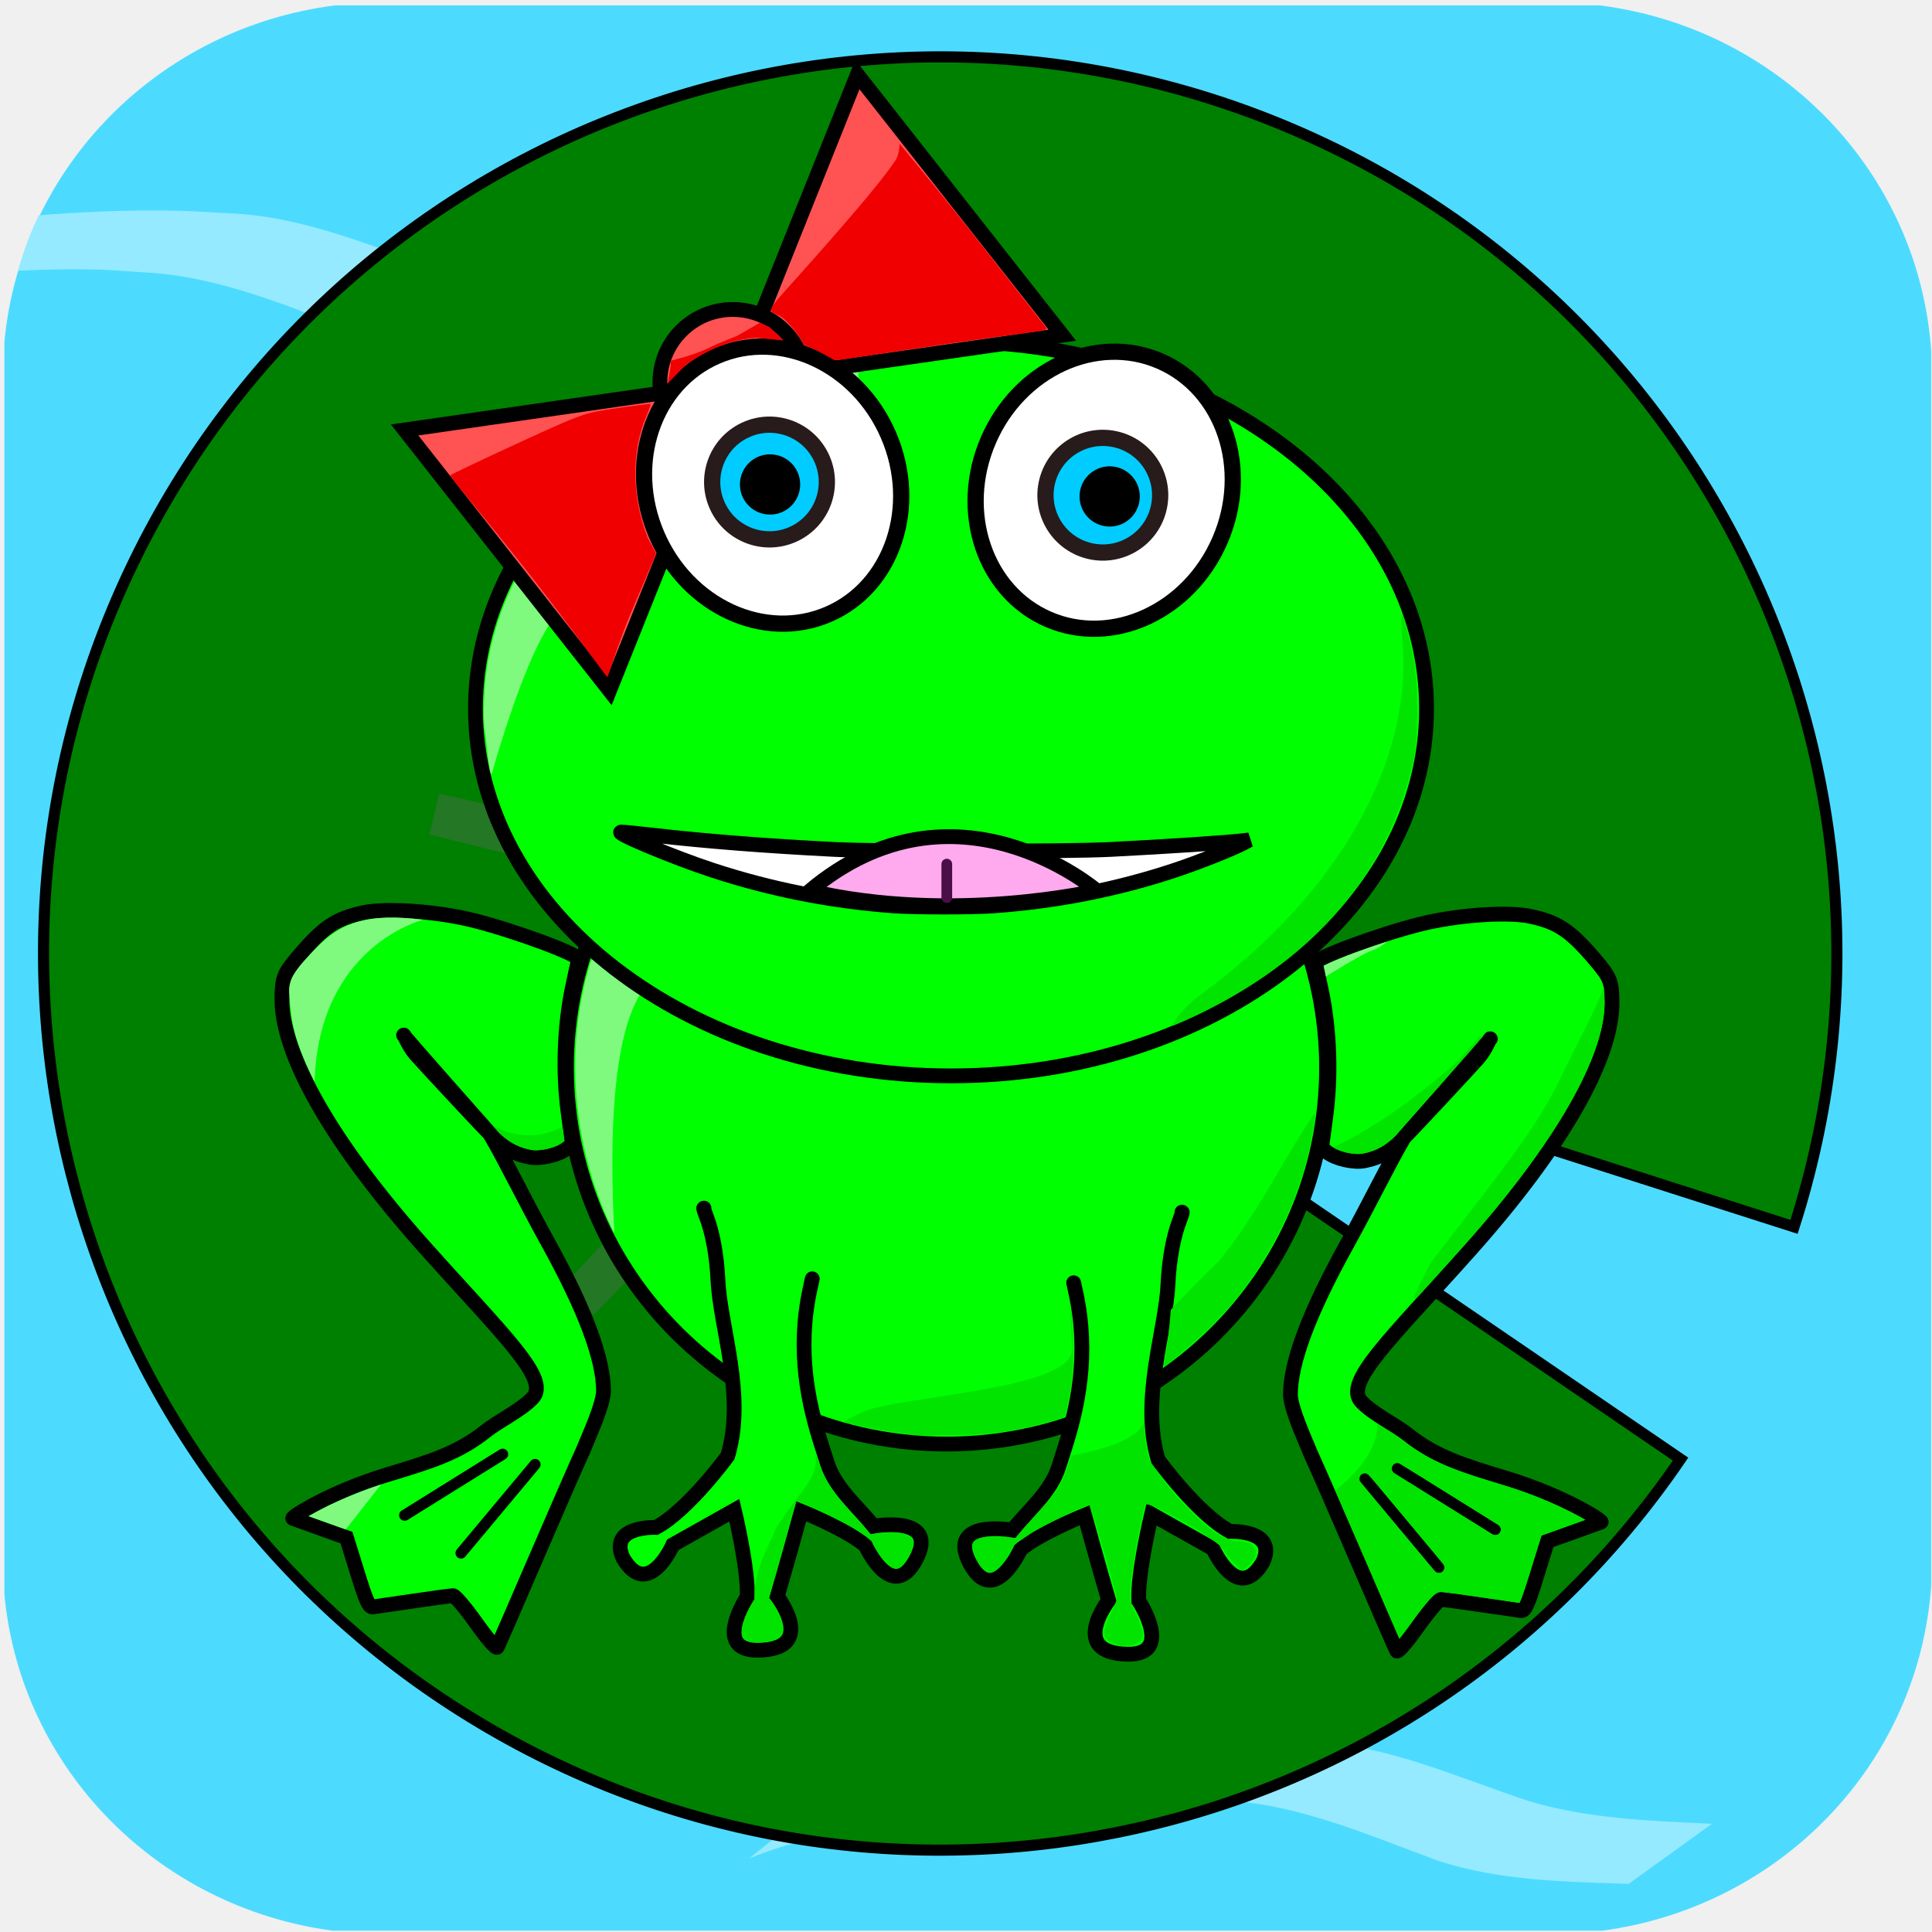
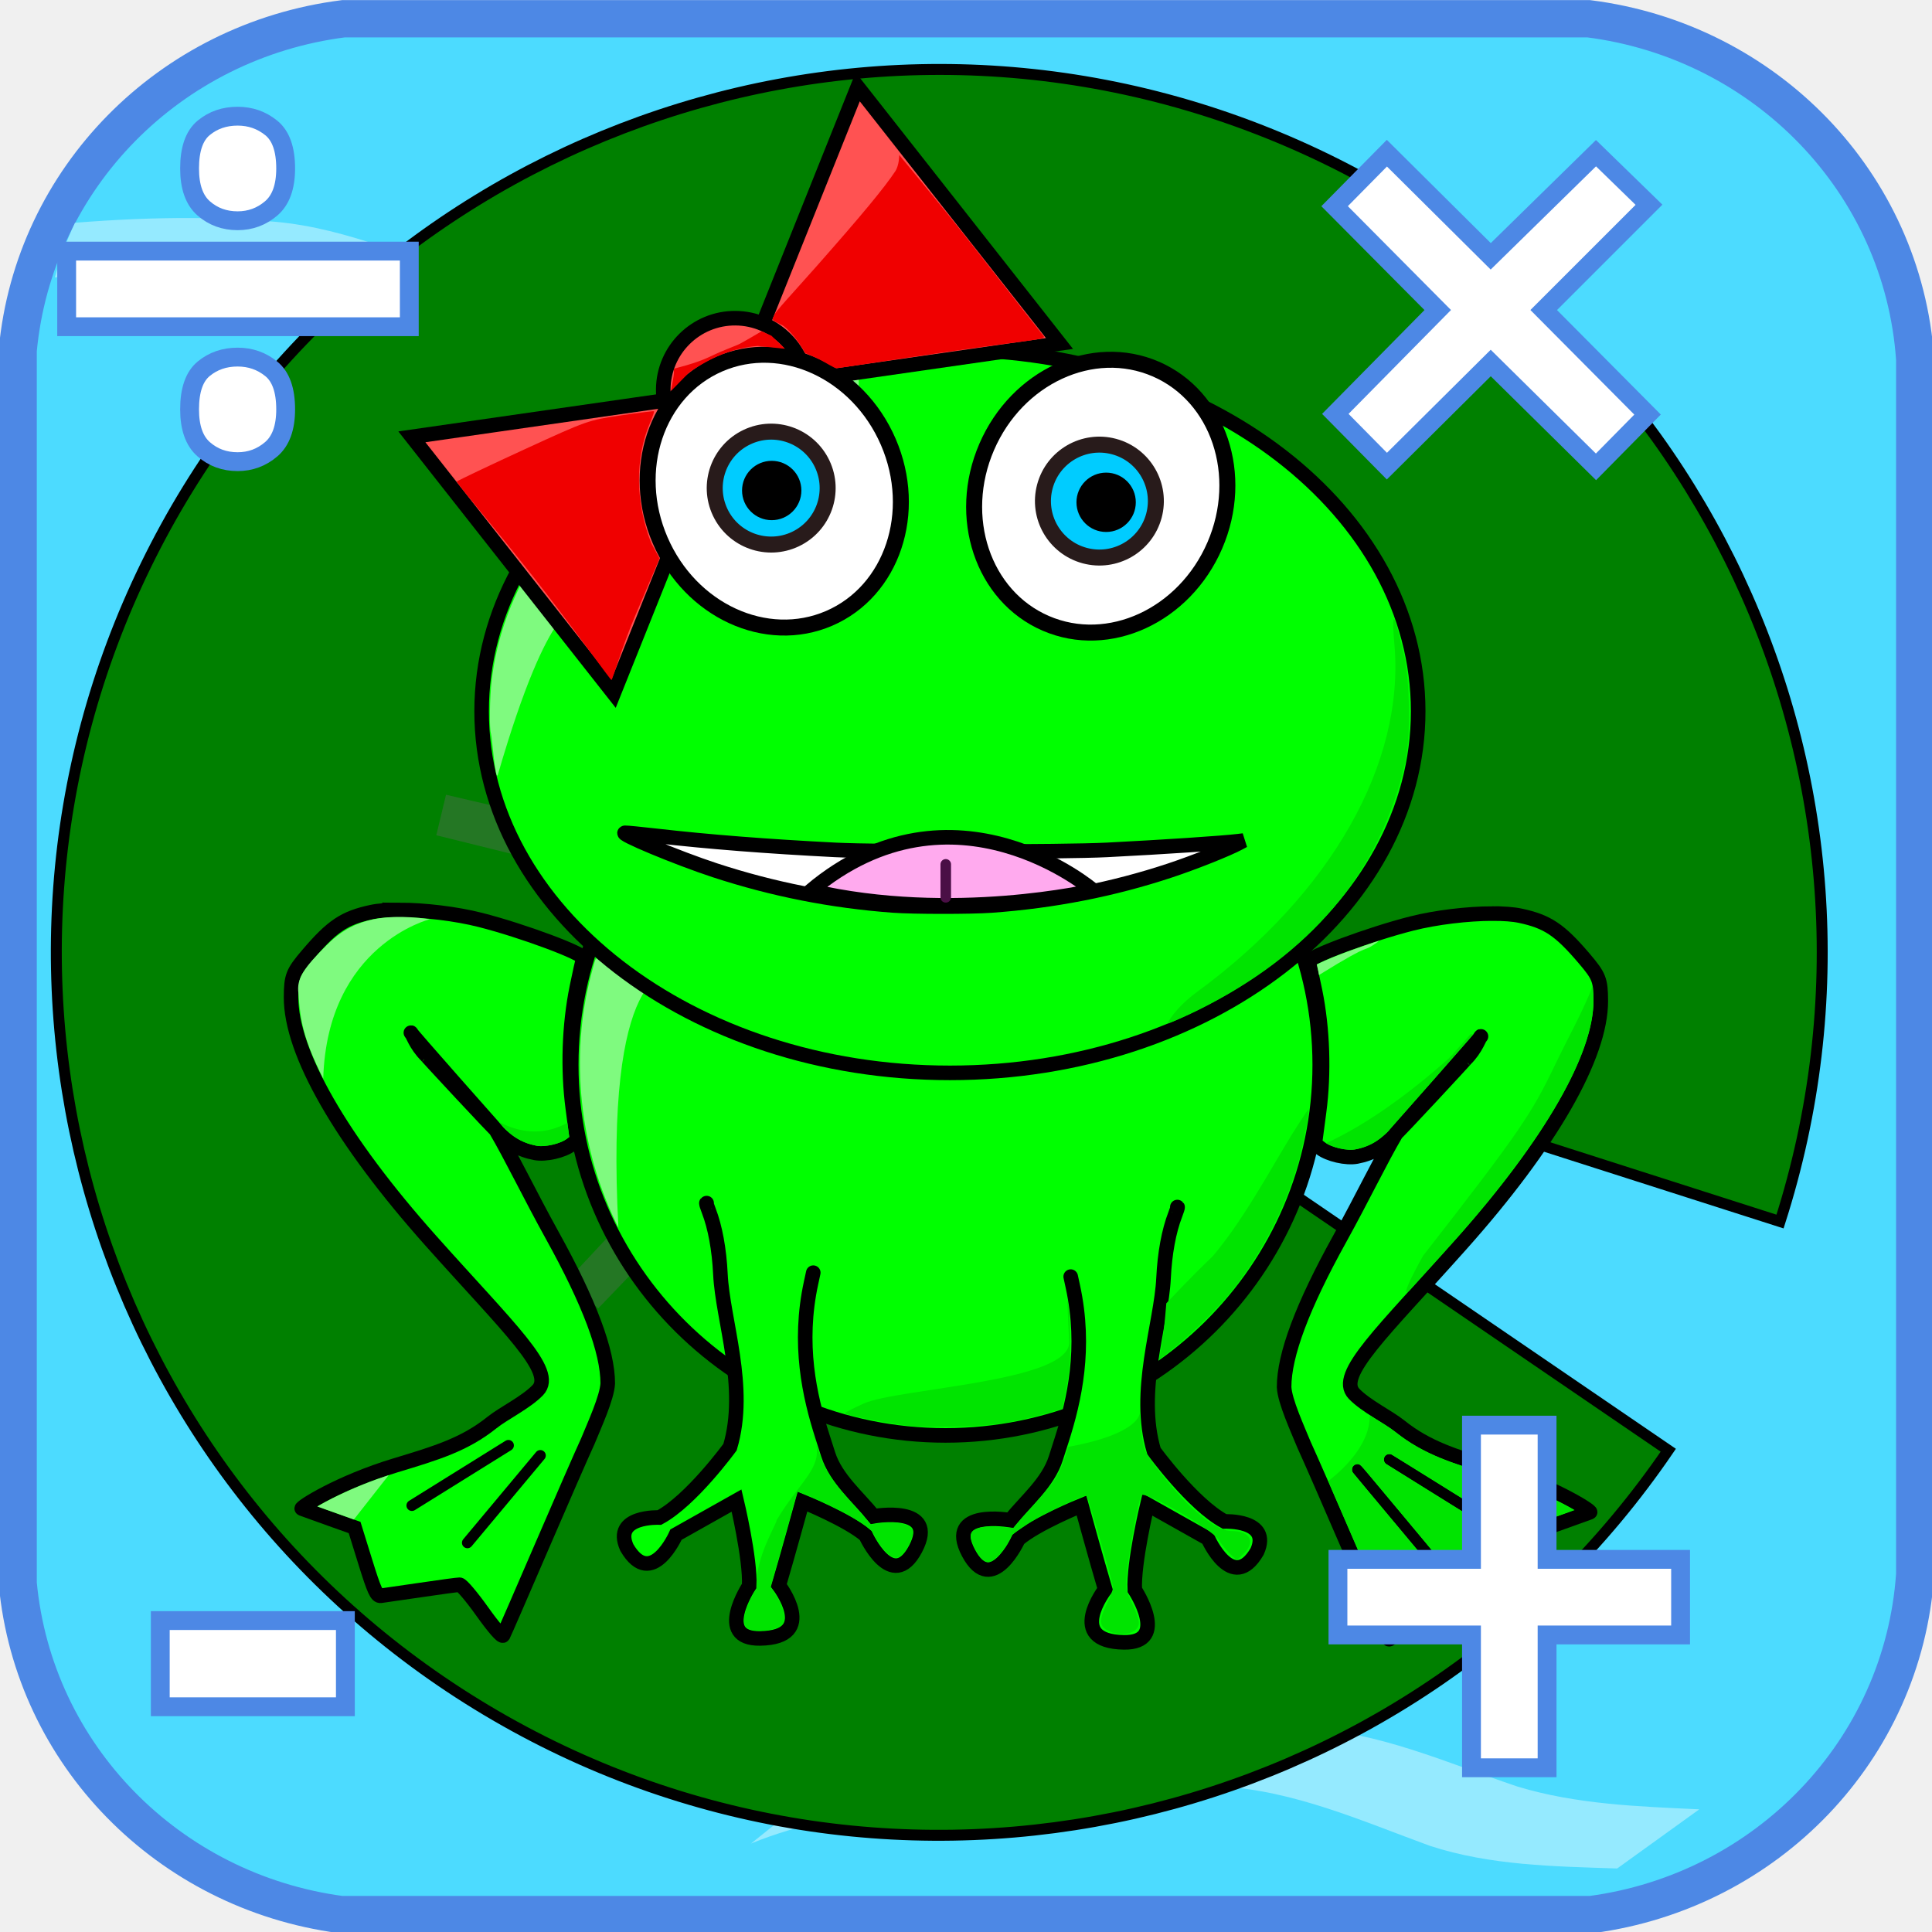
<svg xmlns="http://www.w3.org/2000/svg" xmlns:ns1="http://www.openswatchbook.org/uri/2009/osb" width="285mm" height="285mm" viewBox="0 0 1009.842 1009.842" id="svg3374" version="1.1">
  <defs id="defs3376">
    <linearGradient ns1:paint="gradient" id="linearGradient4163">
      <stop id="stop4165" offset="0" style="stop-color:#33ffff;stop-opacity:1;" />
      <stop id="stop4167" offset="1" style="stop-color:#33ffff;stop-opacity:0;" />
    </linearGradient>
    <filter id="filter3466" style="color-interpolation-filters:sRGB">
      <feFlood id="feFlood3468" result="flood" flood-color="rgb(0,0,0)" flood-opacity="0.498" />
      <feComposite id="feComposite3470" result="composite1" operator="in" in2="SourceGraphic" in="flood" />
      <feGaussianBlur id="feGaussianBlur3472" result="blur" stdDeviation="7.3" in="composite1" />
      <feOffset id="feOffset3474" result="offset" dy="1.823" dx="14.3" />
      <feComposite id="feComposite3476" result="composite2" operator="over" in2="offset" in="SourceGraphic" />
    </filter>
    <filter id="filter3466-0" style="color-interpolation-filters:sRGB;">
      <feFlood id="feFlood3468-6" result="flood" flood-color="rgb(0,0,0)" flood-opacity="0.498" />
      <feComposite id="feComposite3470-9" result="composite1" operator="in" in2="SourceGraphic" in="flood" />
      <feGaussianBlur id="feGaussianBlur3472-8" result="blur" stdDeviation="7.3" in="composite1" />
      <feOffset id="feOffset3474-7" result="offset" dy="1.823" dx="14.3" />
      <feComposite id="feComposite3476-1" result="composite2" operator="over" in2="offset" in="SourceGraphic" />
    </filter>
  </defs>
  <g id="layer1" transform="translate(-725.7143,414.6232)">
-     <g transform="matrix(0.9191656,0,0,0.9743342,217.8119,-95.09726)" id="layer1-2" style="fill:#4cdbff;fill-opacity:1">
-       <path style="fill:#4cdbff;fill-opacity:1;stroke:none;stroke-width:10;stroke-miterlimit:4;stroke-dasharray:none;stroke-opacity:1" d="M 174.803,-8.729 C 81.975,3.255 9.404,78.088 0.857,171.98 l 0,671.633 C 9.361,937.035 81.254,1011.581 173.414,1024.129 l 667.365,0 c 93.729,-12.762 166.494,-89.648 172.935,-185.301 l 0,-662.064 C 1007.241,80.639 933.789,3.458 839.391,-8.729 l -664.588,0 z" transform="matrix(1.081805,0,0,1,554.1284,-316.339)" id="rect3336" />
+     <g transform="matrix(0.9050986,0,0,0.9594229,232.6165,-92.95308)" id="layer1-2" style="fill:#4cdbff;fill-opacity:1;stroke:#4d88e5;stroke-width:21.134;stroke-miterlimit:4;stroke-dasharray:none;stroke-opacity:1">
+       <path style="fill:#4cdbff;fill-opacity:1;stroke:#4d88e5;stroke-width:20.319;stroke-miterlimit:4;stroke-dasharray:none;stroke-opacity:1" d="M 174.803,-8.729 C 81.975,3.255 9.404,78.088 0.857,171.98 l 0,671.633 C 9.361,937.035 81.254,1011.581 173.414,1024.129 l 667.365,0 c 93.729,-12.762 166.494,-89.648 172.935,-185.301 l 0,-662.064 C 1007.241,80.639 933.789,3.458 839.391,-8.729 l -664.588,0 z" transform="matrix(1.081805,0,0,1,554.1284,-316.339)" id="rect3336" />
    </g>
-     <path style="fill:#95eaff;fill-opacity:1;stroke:none;stroke-width:4.5;stroke-linejoin:miter;stroke-miterlimit:4;stroke-dasharray:none;stroke-dashoffset:0;stroke-opacity:1" d="M 83.74 110.016 C 62.572 109.896 41.391 110.878 20.254 112.527 C 15.96 121.49 12.291 131.132 9.428 141.518 C 23.06 140.845 36.703 140.584 50.34 140.889 C 59.214 141.087 68.063 141.936 76.924 142.459 C 116.102 144.785 151.782 160.785 188.062 174.051 C 217.547 183.671 248.606 184.817 279.359 185.803 L 309.191 153.602 C 284.004 152.232 258.824 149.931 234.578 142.59 C 196.936 130.008 160.402 113.186 120.016 111.508 C 110.877 111.049 101.748 110.318 92.6 110.131 C 89.647 110.07 86.693 110.032 83.74 110.016 z " transform="translate(725.7143,-414.6232)" id="path5026" />
-     <path d="m 1164.046,519.346 c 5.971,-0.876 5.474,-0.644 12.526,-2.662 3.585,-1.026 7.068,-2.399 10.678,-3.329 17.51,-4.509 35.702,-6.67 53.514,-9.579 46.797,-5.839 94.148,-10.622 141.384,-9.655 9.149,0.187 18.278,0.918 27.417,1.377 40.386,1.678 76.92,18.501 114.562,31.082 31.261,9.465 64.077,10.567 96.456,12.072 0,0 -43.585,31.402 -43.585,31.402 l 0,0 c -33.375,-1.111 -67.315,-1.55 -99.386,-12.014 -36.281,-13.265 -71.96,-29.266 -111.138,-31.593 -8.861,-0.523 -17.709,-1.371 -26.584,-1.569 -47.754,-1.065 -95.593,4.618 -142.708,11.726 -27.032,5.007 -54.445,9.705 -79.995,20.223 0,0 46.858,-37.482 46.858,-37.482 z" id="path5032" style="fill:#95eaff;fill-opacity:1;stroke:none;stroke-width:4.5;stroke-linejoin:miter;stroke-miterlimit:4;stroke-dasharray:none;stroke-dashoffset:0;stroke-opacity:1" />
-     <g transform="matrix(1.474342,0,0,1.474342,680.8006,-674.1172)" id="layer1-5" style="">
-       <path transform="matrix(0.8258325,0.5639155,-0.5639155,0.8258325,0,0)" d="M 908.152,219.388 A 317.838,317.838 0 0 1 613.284,536.395 317.838,317.838 0 0 1 275.796,265.208 317.838,317.838 0 0 1 521.884,-90.996 317.838,317.838 0 0 1 894.941,128.705 l -304.627,90.683 z" id="path3342" style="fill:#008000;fill-opacity:1;stroke:#000000;stroke-width:3.938;stroke-linecap:round;stroke-linejoin:miter;stroke-miterlimit:4;stroke-dasharray:none;stroke-opacity:1;" />
-       <path id="path4232" d="m 315.445,331.97 -14.381,4.262 0.029,0.098 45.75,158.357 -160.543,-37.365 -0.1,-0.023 -3.5,14.586 0.1,0.023 160.016,39.559 -112.631,120.352 -0.07,0.074 10.881,10.324 0.07,-0.074 114.268,-118.799 47.912,157.715 0.029,0.1 14.381,-4.262 -0.029,-0.1 -45.75,-158.357 4.027,-16.779 112.631,-120.35 0.07,-0.074 -10.881,-10.324 -0.07,0.074 -114.268,118.799 -47.912,-157.717 -0.029,-0.098 z" style="color:#000000;font-style:normal;font-variant:normal;font-weight:normal;font-stretch:normal;font-size:medium;line-height:normal;font-family:sans-serif;text-indent:0;text-align:start;text-decoration:none;text-decoration-line:none;text-decoration-style:solid;text-decoration-color:#000000;letter-spacing:normal;word-spacing:normal;text-transform:none;direction:ltr;block-progression:tb;writing-mode:lr-tb;baseline-shift:baseline;text-anchor:start;white-space:normal;clip-rule:nonzero;display:inline;overflow:visible;visibility:visible;opacity:1;isolation:auto;mix-blend-mode:normal;color-interpolation:sRGB;color-interpolation-filters:linearRGB;solid-color:#000000;solid-opacity:1;fill:#247724;fill-opacity:1;fill-rule:nonzero;stroke:none;stroke-width:15;stroke-linecap:butt;stroke-linejoin:miter;stroke-miterlimit:4;stroke-dasharray:none;stroke-dashoffset:0;stroke-opacity:1;color-rendering:auto;image-rendering:auto;shape-rendering:auto;text-rendering:auto;enable-background:accumulate;" />
+     <path style="fill:#95eaff;fill-opacity:1;stroke:none;stroke-width:4.5;stroke-linejoin:miter;stroke-miterlimit:4;stroke-dasharray:none;stroke-dashoffset:0;stroke-opacity:1" d="m 826.766,-300.664 c -20.617,-0.118 -41.247,0.85 -61.834,2.473 -4.182,8.825 -7.756,18.32 -10.544,28.547 13.277,-0.662 26.565,-0.919 39.847,-0.619 8.643,0.195 17.262,1.031 25.892,1.546 38.158,2.291 72.91,18.046 108.246,31.108 28.717,9.473 58.968,10.602 88.921,11.572 l 29.055,-31.708 c -24.532,-1.348 -49.056,-3.614 -72.671,-10.843 -36.662,-12.389 -72.246,-28.954 -111.581,-30.606 -8.901,-0.452 -17.792,-1.171 -26.702,-1.356 -2.875,-0.059 -5.753,-0.097 -8.629,-0.113 z" id="path5026" />
+     <path d="m 1164.369,512.086 c 5.879,-0.863 5.39,-0.635 12.335,-2.621 3.53,-1.01 6.96,-2.362 10.515,-3.278 17.242,-4.44 35.155,-6.568 52.695,-9.432 46.081,-5.75 92.707,-10.459 139.22,-9.507 9.008,0.184 17.998,0.904 26.997,1.356 39.768,1.652 75.743,18.217 112.809,30.607 30.782,9.32 63.096,10.406 94.98,11.887 0,0 -42.918,30.922 -42.918,30.922 l 0,0 c -32.864,-1.094 -66.285,-1.526 -97.865,-11.83 -35.726,-13.062 -70.859,-28.818 -109.437,-31.109 -8.726,-0.515 -17.438,-1.35 -26.177,-1.545 -47.023,-1.049 -94.13,4.547 -140.524,11.546 -26.618,4.931 -53.611,9.556 -78.77,19.913 0,0 46.141,-36.909 46.141,-36.909 z" id="path5032" style="fill:#95eaff;fill-opacity:1;stroke:none;stroke-width:4.5;stroke-linejoin:miter;stroke-miterlimit:4;stroke-dasharray:none;stroke-dashoffset:0;stroke-opacity:1" />
+     <g transform="matrix(1.451778,0,0,1.451778,688.5196,-663.1116)" id="layer1-5">
+       <path transform="matrix(0.8258325,0.5639155,-0.5639155,0.8258325,0,0)" d="M 908.152,219.388 A 317.838,317.838 0 0 1 613.284,536.395 317.838,317.838 0 0 1 275.796,265.208 317.838,317.838 0 0 1 521.884,-90.996 317.838,317.838 0 0 1 894.941,128.705 l -304.627,90.683 z" id="path3342" style="fill:#008000;fill-opacity:1;stroke:#000000;stroke-width:3.938;stroke-linecap:round;stroke-linejoin:miter;stroke-miterlimit:4;stroke-dasharray:none;stroke-opacity:1" />
+       <path id="path4232" d="m 315.445,331.97 -14.381,4.262 0.029,0.098 45.75,158.357 -160.543,-37.365 -0.1,-0.023 -3.5,14.586 0.1,0.023 160.016,39.559 -112.631,120.352 -0.07,0.074 10.881,10.324 0.07,-0.074 114.268,-118.799 47.912,157.715 0.029,0.1 14.381,-4.262 -0.029,-0.1 -45.75,-158.357 4.027,-16.779 112.631,-120.35 0.07,-0.074 -10.881,-10.324 -0.07,0.074 -114.268,118.799 -47.912,-157.717 -0.029,-0.098 z" style="color:#000000;font-style:normal;font-variant:normal;font-weight:normal;font-stretch:normal;font-size:medium;line-height:normal;font-family:sans-serif;text-indent:0;text-align:start;text-decoration:none;text-decoration-line:none;text-decoration-style:solid;text-decoration-color:#000000;letter-spacing:normal;word-spacing:normal;text-transform:none;direction:ltr;block-progression:tb;writing-mode:lr-tb;baseline-shift:baseline;text-anchor:start;white-space:normal;clip-rule:nonzero;display:inline;overflow:visible;visibility:visible;opacity:1;isolation:auto;mix-blend-mode:normal;color-interpolation:sRGB;color-interpolation-filters:linearRGB;solid-color:#000000;solid-opacity:1;fill:#247724;fill-opacity:1;fill-rule:nonzero;stroke:none;stroke-width:15;stroke-linecap:butt;stroke-linejoin:miter;stroke-miterlimit:4;stroke-dasharray:none;stroke-dashoffset:0;stroke-opacity:1;color-rendering:auto;image-rendering:auto;shape-rendering:auto;text-rendering:auto;enable-background:accumulate" />
    </g>
-     <g transform="matrix(0.9666613,0,0,0.9666613,854.0878,-433.9988)" id="layer1-7">
+     <g transform="matrix(0.9518674,0,0,0.9518674,859.1547,-426.668)" id="layer1-7">
      <ellipse ry="203.513" rx="205.513" cy="597.362" cx="379" id="path6004" style="fill:#00ff00;fill-opacity:1;stroke:#000000;stroke-width:8;stroke-linecap:round;stroke-miterlimit:4;stroke-dasharray:none;stroke-opacity:1" />
      <path style="fill:#7ffa7f;fill-opacity:1;stroke:none;stroke-width:6.25;stroke-miterlimit:4;stroke-dasharray:none;stroke-opacity:1" d="m 199.389,686.789 c -21.32,-42.444 -26.848,-93.622 -14.999,-138.851 1.153,-4.4 2.217,-8.149 2.366,-8.331 0.149,-0.182 8.328,-11.106 11.263,-8.718 2.935,2.388 5.839,-1.385 8.183,0.26 3.92,2.751 28.262,13.17 27.778,16.39 -8.184,-4.508 -42.108,-2.522 -34.591,139.251 z" id="path4300" />
      <ellipse ry="198.571" rx="257.143" cy="403.219" cx="381.429" id="path5323" style="fill:#00ff00;stroke:#000000;stroke-width:8;stroke-miterlimit:4;stroke-dasharray:none;stroke-opacity:1" />
      <path transform="translate(17.64784,56.21476)" id="path4314" d="m 111.804,359.418 c -1.023,-2.666 -0.764,-20.101 0.446,-30.043 9.865,-81.028 84.449,-148.789 187.013,-169.903 6.938,-1.428 13.688,-2.566 15,-2.529 l 2.385,0.068 -2.5,1.121 c -1.375,0.617 1.45,23.911 -3.5,26.098 -45.553,20.126 -100.343,47.479 -150.689,105.862 0,0 -15.47,-8.113 -44.406,91.751 -1.32,4.556 -3.243,-21.101 -3.75,-22.424 z" style="fill:#7ffa7f;fill-opacity:1;stroke:none;stroke-width:6.25;stroke-miterlimit:4;stroke-dasharray:none;stroke-opacity:1" />
      <g style="fill:#ff5252;fill-opacity:1;stroke-width:8;stroke-miterlimit:4;stroke-dasharray:none" transform="translate(-424.2857,-10.57143)" id="g5919">
        <path style="fill:#ff5252;fill-opacity:1;stroke:#000000;stroke-width:8;stroke-miterlimit:4;stroke-dasharray:none;stroke-opacity:1" id="path5911" d="M 541.442,219.996 374.482,154.767 514.453,42.79 Z" transform="matrix(-0.0083874,0.9999648,-0.9999648,-0.0083874,912.9854,-302.227)" />
        <path d="m -541.694,-220.754 -166.96,-65.23 139.971,-111.977 z" id="path5913" style="fill:#ff5252;fill-opacity:1;stroke:#000000;stroke-width:8;stroke-miterlimit:4;stroke-dasharray:none;stroke-opacity:1" transform="matrix(0.0083874,-0.9999648,0.9999648,0.0083874,912.9854,-302.227)" />
        <circle style="fill:#ff5252;fill-opacity:1;stroke:#000000;stroke-width:8;stroke-miterlimit:4;stroke-dasharray:none;stroke-opacity:1" id="path5917" cx="231.568" cy="-689.664" r="39.396" transform="matrix(-0.0083874,0.9999648,-0.9999648,-0.0083874,0,0)" />
      </g>
      <ellipse transform="matrix(-0.9178912,0.3968322,0.3968322,0.9178912,0,0)" ry="76.071" rx="68.221" cy="372.261" cx="-149.519" id="path5361" style="fill:#ffffff;stroke:#000000;stroke-width:8.778;stroke-miterlimit:4;stroke-dasharray:none;stroke-opacity:1" />
      <ellipse transform="matrix(0.9178912,0.3968322,-0.3968322,0.9178912,0,0)" ry="76.071" rx="68.221" style="fill:#ffffff;stroke:#000000;stroke-width:8.778;stroke-miterlimit:4;stroke-dasharray:none;stroke-opacity:1" id="circle5363" cx="539.283" cy="77.472" />
      <path id="path5942" d="m 350.201,509.855 c -33.7,-2.502 -65.953,-8.872 -97.857,-19.325 -20.724,-6.79 -53.398,-20.436 -49.253,-20.57 1,-0.032 8.715,0.727 17.143,1.688 28.887,3.293 60.523,5.773 98.181,7.697 24.053,1.229 125.132,1.232 149.286,0.005 30.912,-1.571 63.553,-3.738 72.143,-4.79 l 2.857,-0.35 -2.527,1.357 c -6.378,3.423 -24.499,10.639 -37.83,15.064 -31.285,10.384 -64.063,16.813 -98.214,19.262 -11.383,0.816 -42.725,0.795 -53.929,-0.037 z" style="fill:#ffffff;stroke:#000000;stroke-width:8;stroke-miterlimit:4;stroke-dasharray:none;stroke-opacity:1" />
      <path id="path5976" d="m 304.992,501.78 c 77.821,18.071 155.262,-0.097 155.262,-0.097 0,0 -76.555,-65.882 -155.262,0.097 z" style="fill:#ffaaee;fill-rule:evenodd;stroke:#000000;stroke-width:8;stroke-linecap:butt;stroke-linejoin:miter;stroke-miterlimit:4;stroke-dasharray:none;stroke-opacity:1" />
      <path id="path5982" d="m 379.151,505.399 0,-18.107" style="fill:#eed7f4;fill-rule:evenodd;stroke:#4a0f46;stroke-width:5.8;stroke-linecap:round;stroke-linejoin:miter;stroke-miterlimit:4;stroke-dasharray:none;stroke-opacity:1" />
      <path id="path6016" d="m 79.24,512.32 c -6.152,-0.022 -11.532,0.36 -15.436,1.197 -14.893,3.194 -21.576,7.662 -34.992,23.398 -8.271,9.702 -9.109,11.833 -9.164,23.271 -0.147,30.411 27.417,78.459 76.775,133.824 43.075,48.317 68.666,71.704 58.663,82.058 -6.51,6.739 -18.73,12.616 -25.104,17.725 -15.033,12.048 -30.393,16.685 -52.82,23.459 -31.58,9.539 -52.816,23.352 -51.619,23.811 1.167,0.447 8.167,2.966 15.557,5.598 l 13.436,4.785 5.865,18.895 c 4.902,15.791 6.295,18.843 8.484,18.586 1.441,-0.169 11.322,-1.6 21.957,-3.182 10.635,-1.581 20.237,-2.875 21.338,-2.875 1.101,0 6.717,6.635 12.482,14.744 6.212,8.738 10.863,14.067 11.416,13.082 0.513,-0.914 9.952,-22.606 20.975,-48.201 11.023,-25.596 22.534,-51.935 25.582,-58.533 3.475,-8.52 10.542,-23.869 10.906,-31.629 0.01,-17.613 -10.036,-44.418 -30.457,-81.27 -12.187,-21.992 -22.731,-43.902 -31.008,-57.916 6.756,7.348 13.295,11.007 21.641,12.596 5.638,1.073 15.24,-1.121 19.73,-4.51 l 3.236,-2.443 -2.334,-17.631 c -2.825,-21.326 -2.02,-45.59 2.201,-66.305 1.576,-7.734 3.184,-14.902 3.572,-15.928 0.921,-2.437 -33.333,-15.228 -56.58,-21.127 -13.498,-3.425 -30.769,-5.432 -44.303,-5.48 z m 6.129,67.293 c 0.822,0.217 2.578,6.827 8.717,12.836 -0.854,-0.684 37.804,41.008 38.846,41.469 0,0 -48.359,-54.515 -47.562,-54.305 z" style="fill:#00ff00;fill-opacity:1;stroke:#000000;stroke-width:8;stroke-linecap:round;stroke-miterlimit:4;stroke-dasharray:none;stroke-opacity:1" />
      <circle transform="matrix(0.4291873,0.9032155,0.9032155,-0.4291873,0,0)" r="31" cy="135.407" cx="375.1" id="path6022" style="fill:#00ccff;fill-opacity:1;stroke:#281b1b;stroke-width:8.778;stroke-linecap:round;stroke-miterlimit:4;stroke-dasharray:none;stroke-opacity:1" />
      <circle transform="matrix(0.9659258,0.258819,-0.258819,0.9659258,0,0)" style="fill:#00ccff;fill-opacity:1;stroke:#281b1b;stroke-width:8.778;stroke-linecap:round;stroke-miterlimit:4;stroke-dasharray:none;stroke-opacity:1" id="circle6024" cx="522.215" cy="158.037" r="31" />
      <path id="path6030" d="m 247.839,673.305 0,5e-5 c -0.067,10e-4 -0.113,0.013 -0.137,0.037 -0.12,0.12 0.46,1.968 1.291,4.107 3.506,9.028 5.768,21.326 6.42,34.904 1.221,25.425 15.08,62.188 5.273,94.953 0,0 -21.201,29.169 -38.768,38.648 0,0 -25.814,-1.128 -17.893,16.492 13.564,23.233 27.004,-7.096 27.004,-7.096 l 33.252,-18.703 c 0,0 7.72,32.237 6.918,46.887 0,0 -19.289,29.196 5.984,28.818 32.354,-0.484 10.305,-29.111 10.305,-29.111 4.535,-15.288 12.992,-46.041 12.992,-46.041 0,0 24.756,10.015 34.688,18.584 0,0 14.442,31.678 27.329,7.481 12.974,-24.361 -22.91,-17.998 -22.91,-17.998 -8.792,-10.833 -20.739,-20.646 -25.005,-33.966 l -3.188,-9.954 C 304.291,779.169 297.888,750.7 305.203,717.009 l 1.193,-5.5" style="fill:#00ff00;fill-opacity:1;stroke:#000000;stroke-width:8;stroke-linecap:round;stroke-miterlimit:4;stroke-dasharray:none;stroke-opacity:1" />
      <path style="fill:#00ff00;fill-opacity:1;stroke:#000000;stroke-width:8;stroke-linecap:round;stroke-miterlimit:4;stroke-dasharray:none;stroke-opacity:1" d="m 679.249,514.32 c 6.152,-0.022 11.532,0.36 15.436,1.197 14.893,3.194 21.576,7.662 34.992,23.398 8.271,9.702 9.109,11.833 9.164,23.271 0.147,30.411 -27.417,78.459 -76.775,133.824 -43.075,48.317 -68.666,71.704 -58.663,82.058 6.51,6.739 18.73,12.616 25.104,17.725 15.033,12.048 30.393,16.685 52.82,23.459 31.58,9.539 52.816,23.352 51.619,23.811 -1.167,0.447 -8.167,2.966 -15.557,5.598 l -13.436,4.785 -5.865,18.895 c -4.902,15.791 -6.295,18.843 -8.484,18.586 -1.441,-0.169 -11.322,-1.6 -21.957,-3.182 -10.635,-1.581 -20.237,-2.875 -21.338,-2.875 -1.101,0 -6.717,6.635 -12.482,14.744 -6.212,8.738 -10.863,14.067 -11.416,13.082 -0.513,-0.914 -9.952,-22.606 -20.975,-48.201 -11.023,-25.596 -22.534,-51.935 -25.582,-58.533 -3.475,-8.52 -10.542,-23.869 -10.906,-31.629 -0.01,-17.613 10.036,-44.418 30.457,-81.27 12.187,-21.992 22.731,-43.902 31.008,-57.916 -6.756,7.348 -13.295,11.007 -21.641,12.596 -5.638,1.073 -15.24,-1.121 -19.73,-4.51 l -3.236,-2.443 2.334,-17.631 c 2.825,-21.326 2.02,-45.59 -2.201,-66.305 -1.576,-7.734 -3.184,-14.902 -3.572,-15.928 -0.921,-2.437 33.333,-15.228 56.58,-21.127 13.498,-3.425 30.769,-5.432 44.303,-5.48 z m -6.129,67.293 c -0.822,0.217 -2.578,6.827 -8.717,12.836 0.854,-0.684 -37.804,41.008 -38.846,41.469 0,0 48.359,-54.515 47.562,-54.305 z" id="path6043" />
      <path id="path6045" d="m 86,839.362 53,-33" style="fill:none;fill-rule:evenodd;stroke:#000000;stroke-width:6;stroke-linecap:round;stroke-linejoin:miter;stroke-miterlimit:4;stroke-dasharray:none;stroke-opacity:1" />
      <path style="fill:none;fill-rule:evenodd;stroke:#000000;stroke-width:6;stroke-linecap:round;stroke-linejoin:miter;stroke-miterlimit:4;stroke-dasharray:none;stroke-opacity:1" d="m 116.487,859.82 40.026,-47.916" id="path6047" />
      <path style="fill:none;fill-rule:evenodd;stroke:#000000;stroke-width:6;stroke-linecap:round;stroke-linejoin:miter;stroke-miterlimit:4;stroke-dasharray:none;stroke-opacity:1" d="m 675.73,847.112 -53,-33" id="path6049" />
      <path id="path6051" d="m 645.242,867.57 -40.026,-47.916" style="fill:none;fill-rule:evenodd;stroke:#000000;stroke-width:6;stroke-linecap:round;stroke-linejoin:miter;stroke-miterlimit:4;stroke-dasharray:none;stroke-opacity:1" />
      <circle r="16.293" cy="281.999" cx="283.58" id="path6071" style="fill:#000000;fill-opacity:1;stroke:#281b1b;stroke-width:0;stroke-linecap:round;stroke-linejoin:miter;stroke-miterlimit:4;stroke-dasharray:none;stroke-opacity:1" />
      <circle style="fill:#000000;fill-opacity:1;stroke:#281b1b;stroke-width:0;stroke-linecap:round;stroke-linejoin:miter;stroke-miterlimit:4;stroke-dasharray:none;stroke-opacity:1" id="circle6073" cx="467.215" cy="288.48" r="16.293" />
      <path id="path6030-4" d="m 506.314,675.463 0,5e-5 c 0.067,10e-4 0.113,0.013 0.137,0.037 0.12,0.12 -0.46,1.968 -1.291,4.107 -3.506,9.028 -5.768,21.326 -6.42,34.904 -1.221,25.425 -15.08,62.188 -5.273,94.953 0,0 21.201,29.169 38.768,38.648 0,0 25.814,-1.128 17.893,16.492 -13.564,23.233 -27.004,-7.096 -27.004,-7.096 l -33.252,-18.703 c 0,0 -7.72,32.237 -6.918,46.887 0,0 19.289,29.196 -5.984,28.818 -32.354,-0.484 -10.305,-29.111 -10.305,-29.111 -4.535,-15.288 -12.992,-46.041 -12.992,-46.041 0,0 -24.756,10.015 -34.688,18.584 0,0 -14.442,31.678 -27.329,7.481 -12.974,-24.361 22.91,-17.998 22.91,-17.998 8.792,-10.833 20.739,-20.646 25.005,-33.966 l 3.188,-9.954 c 7.104,-22.18 13.507,-50.648 6.192,-84.34 l -1.193,-5.5" style="fill:#00ff00;fill-opacity:1;stroke:#000000;stroke-width:8;stroke-linecap:round;stroke-miterlimit:4;stroke-dasharray:none;stroke-opacity:1" />
      <path transform="translate(17.64784,56.21476)" id="path4178" d="" style="fill:#00f200;fill-opacity:1;stroke:none;stroke-width:6.25;stroke-miterlimit:4;stroke-dasharray:none;stroke-opacity:1" />
      <g style="fill:#00e400;fill-opacity:1" id="g4292">
        <path style="fill:#00e400;fill-opacity:1;stroke:none;stroke-width:6.25;stroke-miterlimit:4;stroke-dasharray:none;stroke-opacity:1" d="m 398.068,867.7 c -1.568,-1.684 -3.49,-5.904 -4.423,-8.156 -2.728,-6.586 2.174,-9.147 13.672,-8.46 l 10.475,0.625 c 0,0 -2.971,4.92 -4.388,8.004 -1.682,3.661 -6.635,8.664 -8.311,9.776 -2.744,1.82 -4.459,0.966 -7.025,-1.789 z" id="path4170" />
        <path style="fill:#00e400;fill-opacity:1;stroke:none;stroke-width:6.25;stroke-miterlimit:4;stroke-dasharray:none;stroke-opacity:1" d="m 468.259,908.117 c -4.894,-2.476 -5.081,-5.653 -0.841,-14.318 2.011,-4.111 3.641,-8.365 3.622,-9.455 -0.045,-2.546 -13.57,-49.29 -14.543,-50.264 -1.035,-1.035 -22.205,9.115 -30.779,14.391 -3.933,2.42 -18.09,12.954 -7.696,3.215 -0.08,-0.083 -2.427,1.178 -1.637,-0.013 1.481,-2.233 7.07,-8.053 10.623,-12.111 11.585,-13.231 14.233,-15.102 19.412,-32.402 39.575,-7.233 39.216,-18.489 39.216,-18.489 0.464,7.973 1.617,16.723 2.561,19.445 1.8,5.192 15.568,22.544 24.826,31.292 9.878,9.333 17.506,13.963 23.004,13.963 10.54,0 13.538,6.085 6.333,12.853 l -3.402,3.196 -3.624,-3.404 c -1.993,-1.872 -4.871,-5.422 -6.395,-7.889 -3.599,-5.823 -40.705,-27.147 -42.418,-24.376 -1.518,2.455 -6.816,30.998 -7.883,42.469 -0.776,8.344 -0.452,10.265 2.852,16.895 2.05,4.114 3.728,8.924 3.728,10.689 0,5.672 -9.497,8.087 -16.958,4.312 z" id="path4168" />
        <path style="fill:#00e400;fill-opacity:1;stroke:none;stroke-width:6.25;stroke-miterlimit:4;stroke-dasharray:none;stroke-opacity:1" d="m 272.052,907.581 c -3.026,-0.933 -4.128,-3.154 -3.51,-7.078 0.59,-3.747 2.873,-9.375 5.417,-13.352 l 1.292,-2.02 -4.3e-4,-4.854 c 1.181,-15.605 11.337,-31.399 11.026,-32.878 14.319,-24.074 28.415,-29.989 19.215,-48.549 l 5.748,15.929 1.616,3.321 c 3.023,6.214 6.539,10.883 16.696,22.171 2.901,3.224 5.99,6.692 6.865,7.707 l 1.591,1.846 3.536,-0.546 c 9.277,-1.431 17.635,-0.042 19.175,3.187 0.506,1.061 0.53,1.516 0.171,3.225 -0.523,2.491 -2.099,5.891 -3.966,8.552 -2.638,3.76 -4.846,4.682 -7.497,3.128 -3.035,-1.779 -7.006,-6.665 -9.589,-11.799 -1.107,-2.199 -1.642,-2.806 -4.135,-4.684 -3.826,-2.883 -9.329,-6.115 -16.666,-9.788 -8.2,-4.105 -20.94,-9.676 -21.301,-9.315 -0.084,0.084 -1.36,4.527 -2.837,9.874 -1.477,5.347 -4.776,17.073 -7.332,26.058 l -4.647,16.336 1.824,2.639 c 3.896,5.636 6.421,12.475 5.73,15.52 -0.453,1.997 -1.254,2.982 -3.243,3.991 -3.518,1.783 -11.512,2.509 -15.179,1.379 z" id="path4174" />
        <path style="fill:#00e400;fill-opacity:1;stroke:none;stroke-width:6.25;stroke-miterlimit:4;stroke-dasharray:none;stroke-opacity:1" d="m 362.063,795.934 c -11.934,-1.141 -36.829,-5.832 -38.311,-7.22 -0.264,-0.248 4.35,-2.64 10.253,-5.317 18.656,-8.459 113.935,-11.754 112.911,-33.933 l -1.061,-22.975 0.54,2.603 c 0.297,1.432 0.738,8.343 0.98,15.358 0.471,13.664 -0.139,21.499 -2.675,34.352 l -1.482,7.509 -7.874,2.2 c -20.321,5.678 -31.371,7.24 -53.129,7.513 -9.334,0.117 -18.402,0.076 -20.153,-0.091 z" id="path4206" />
        <path style="fill:#00e400;fill-opacity:1;stroke:none;stroke-width:6.25;stroke-miterlimit:4;stroke-dasharray:none;stroke-opacity:1" d="m 496.661,757.126 c 2.259,-11.105 2.764,-19.229 3.603,-28.816 30.445,-31.988 21.385,-20.386 30.445,-31.988 16.009,-20.502 32.529,-51.819 41.795,-65.898 2.292,-3.483 4.573,-6.941 5.069,-7.686 0.764,-1.146 0.836,-0.725 0.475,2.746 -0.582,5.593 -3.324,18.592 -5.549,26.306 -6.962,24.138 -20.193,49.588 -36.211,69.65 -8.66,10.847 -24.998,26.49 -37.312,35.725 l -2.741,2.056 z" id="path4208" />
      </g>
      <g style="fill:#f00000;fill-opacity:1" id="g4235">
        <path style="fill:#f00000;fill-opacity:1;stroke:none;stroke-width:6.25;stroke-miterlimit:4;stroke-dasharray:none;stroke-opacity:1" d="m 135.13,273.367 c -22.683,-28.864 -42.707,-51.96 -42.053,-52.547 0.654,-0.587 18.667,-9.169 37.584,-17.85 33.942,-15.576 34.631,-15.819 52.326,-18.416 9.862,-1.448 18.106,-2.477 18.32,-2.287 0.214,0.19 -0.817,3.158 -2.291,6.597 -8.227,19.193 -7.926,43.951 0.802,65.902 l 4.507,8.321 -13.427,31.631 c -7.204,16.97 -12.399,35.131 -12.976,35.131 -0.577,0 -20.108,-27.616 -42.791,-56.48 z" id="path4229" transform="translate(17.64784,56.21476)" />
        <path style="fill:#f00000;fill-opacity:1;stroke:none;stroke-width:6.25;stroke-miterlimit:4;stroke-dasharray:none;stroke-opacity:1" d="m 212.051,163.054 c 0.444,-2.533 0.009,-4.056 0.195,-4.171 0.186,-0.115 11.716,-2.691 20.003,-6.694 8.417,-4.066 14.026,-5.784 16.392,-7.076 4.563,-2.493 11.744,-6.762 11.744,-6.762 l 5.379,2.438 7.45,7.161 -15.021,-1.525 c -13.178,0.959 -25.732,6.222 -37.789,14.697 l -9.77,10.016 z" id="path4231" transform="translate(17.64784,56.21476)" />
        <path style="fill:#f00000;fill-opacity:1;stroke:none;stroke-width:6.25;stroke-miterlimit:4;stroke-dasharray:none;stroke-opacity:1" d="m 291.8,153.65 c -2.351,-1.193 -7.609,-3.373 -7.609,-3.373 -1.264,-2.472 -2.795,-4.81 -3.972,-6.435 -2.32,-3.203 -5.544,-6.777 -7.797,-8.38 -1.586,-1.129 -4.802,-2.221 -5.646,-3.2 -0.954,-1.107 0.568,-2.068 0.568,-2.774 0,-1.329 10.773,-12.761 23.024,-26.627 24.782,-28.05 37.535,-43.439 43.447,-52.431 2.173,-3.306 2.151,-8.938 2.151,-8.938 -0.243,-0.04 19.299,23.02 39.284,48.494 19.985,25.474 38.941,49.81 39.985,51.026 1.702,1.983 -5.819,1.791 -55.59,9.017 -30.519,4.431 -57.193,8.705 -58.36,8.581 -1.167,-0.124 -5.435,-2.906 -9.485,-4.96 z" id="path4233" transform="translate(17.64784,56.21476)" />
      </g>
      <path id="path4194" d="m 23.677,558.009 c -1,-7.82 2.582,-13.518 15.818,-26.618 12.313,-12.186 27.009,-17.982 56.412,-13.982 0,0 -56.412,13.982 -58.6,87.515 C 26.541,583.229 24.761,573.734 23.677,558.009 Z" style="fill:#7ffa7f;fill-opacity:1;stroke:none;stroke-width:6.25;stroke-miterlimit:4;stroke-dasharray:none;stroke-opacity:1" />
      <path transform="translate(17.64784,56.21476)" id="path4322" d="m 499.224,501.33 c 73.881,-54.111 114.523,-125.83 108.619,-191.296 -0.953,-10.561 -0.785,-16.14 0.473,-12.507 0.716,2.069 3.746,13.657 5.003,19.269 3.081,13.752 3.521,45.454 0.428,58.704 -14.123,60.501 -52.088,105.072 -113.642,135.623 -6.875,3.412 -14.986,6.884 -16.296,7.284 -1.44,0.439 4.111,-8.799 15.414,-17.077 z" style="fill:#00e400;fill-opacity:1;stroke:none;stroke-width:6.25;stroke-miterlimit:4;stroke-dasharray:none;stroke-opacity:1" />
      <path transform="translate(17.64784,56.21476)" id="path3384" d="m 31.887,789.19 c -8.009,-2.857 -14.103,-5.033 -14.79,-5.281 l -0.665,-0.24 0.18,-0.109 c 0.099,-0.06 0.63,-0.365 1.18,-0.678 8.841,-5.03 20.195,-10.162 31.391,-14.189 2.212,-0.796 6.357,-2.216 6.407,-2.195 0.017,0.007 -18.755,23.919 -19.016,24.222 l -0.094,0.109 -4.594,-1.639 z" style="fill:#7ffa7f;fill-opacity:1;stroke:none;stroke-width:6.25;stroke-miterlimit:4;stroke-dasharray:none;stroke-opacity:1" />
      <path transform="translate(17.64784,56.21476)" id="path3392" d="m 138.427,585.756 c -0.745,-0.039 -1.392,-0.13 -2.364,-0.334 -5.972,-1.253 -10.741,-3.728 -15.49,-8.036 -0.817,-0.741 -2.315,-2.242 -2.293,-2.299 0.011,-0.029 -0.488,-0.627 -1.109,-1.327 -0.621,-0.701 -1.124,-1.28 -1.118,-1.286 0.006,-0.006 0.618,0.292 1.359,0.662 0.741,0.37 1.656,0.809 2.033,0.975 9.374,4.129 18.731,4.75 27.577,1.829 1.882,-0.621 3.35,-1.233 5.296,-2.206 0.794,-0.397 1.391,-0.671 1.4,-0.643 0.009,0.027 0.236,1.73 0.505,3.784 0.269,2.054 0.497,3.77 0.507,3.814 0.014,0.06 -0.187,0.234 -0.829,0.715 -1.064,0.798 -1.58,1.122 -2.527,1.589 -3.126,1.54 -7.375,2.59 -11.181,2.764 -0.535,0.025 -1.012,0.042 -1.061,0.038 -0.049,-0.004 -0.367,-0.021 -0.707,-0.038 z" style="fill:#00e400;fill-opacity:1;stroke:none;stroke-width:6.25;stroke-miterlimit:4;stroke-dasharray:none;stroke-opacity:1" />
      <path transform="translate(17.64784,56.21476)" id="path3396" d="m 623.585,646.045 c 53.695,-68.793 59.832,-78.53 72.301,-104.469 7.297,-15.181 13.339,-25.833 19.06,-39.183 0.68,-1.587 1.809,-4.853 1.809,-4.853 l 0.393,7.481 c 0.087,1.649 -0.189,5.744 -0.482,8 -1.874,14.426 -9.147,32.385 -21.41,52.867 -12.422,20.748 -30.207,44.412 -51.385,68.375 -4.909,5.554 -27.271,30.313 -27.271,30.313 0,0 -8.375,9.25 6.986,-18.531 z" style="fill:#00e400;fill-opacity:1;stroke:none;stroke-width:6.25;stroke-miterlimit:4;stroke-dasharray:none;stroke-opacity:1" />
      <path transform="translate(17.64784,56.21476)" id="path3402" d="m 565.466,486.841 -0.189,-0.785 0.975,-0.49 c 3.513,-1.766 10.219,-4.516 17.442,-7.152 5.669,-2.069 15.536,-5.418 15.644,-5.31 0.021,0.021 -0.34,0.351 -0.803,0.732 -10.363,7.186 0.449,-2.146 -32.084,18.005 -0.328,-1.786 -0.394,-2.504 -0.985,-5 z" style="fill:#7ffa7f;fill-opacity:1;stroke:none;stroke-width:6.25;stroke-miterlimit:4;stroke-dasharray:none;stroke-opacity:1" />
      <path transform="translate(17.64784,56.21476)" id="path3406" d="m 604.804,846.481 c -2.456,-5.624 -11.558,-26.636 -18.971,-43.796 -3.99,-9.237 -8.814,-20.374 -10.72,-24.749 -1.906,-4.375 -3.443,-8.044 -3.417,-8.152 0.026,-0.109 0.929,-0.916 2.005,-1.793 5.664,-4.616 10.376,-9.634 13.899,-14.803 4.103,-6.02 6.327,-11.856 6.651,-17.452 l 0.12,-2.072 4.243,2.661 c 5.705,3.578 7.652,4.899 10.783,7.315 5.008,3.864 9.618,6.767 15.303,9.635 8.085,4.08 16.342,7.149 32.339,12.024 9.476,2.887 11.171,3.43 15.556,4.984 8.402,2.977 16.657,6.449 24.307,10.225 4.376,2.16 9.458,4.904 9.458,5.107 0,0.063 -5.23,1.977 -11.623,4.252 -6.393,2.275 -11.648,4.153 -11.679,4.173 -0.031,0.02 -0.732,2.212 -1.558,4.871 -7.287,23.459 -8.78,28.047 -9.944,30.563 l -0.463,1.001 -6.983,-1.014 c -3.84,-0.558 -11.119,-1.616 -16.175,-2.352 -18.418,-2.68 -19.712,-2.801 -21.342,-2.004 -2.353,1.151 -6.602,6.05 -13.444,15.499 -3.236,4.47 -6.689,9.001 -6.865,9.01 -0.06,0.003 -0.725,-1.407 -1.479,-3.132 z m 24.002,-32.28 c 1.465,-0.612 2.22,-2.391 1.648,-3.879 -0.193,-0.5 -6.904,-8.67 -20.507,-24.962 -21.513,-25.766 -20.845,-25.02 -22.376,-25.01 -0.889,0.006 -2.005,0.564 -2.49,1.246 -0.527,0.741 -0.684,2.367 -0.301,3.134 0.229,0.459 36.624,44.189 39.803,47.824 0.671,0.768 1.467,1.503 1.768,1.634 0.709,0.309 1.736,0.314 2.456,0.013 l 0,10e-6 z M 659.814,793.47 c 0.85,-0.635 1.175,-1.239 1.254,-2.333 0.084,-1.162 -0.152,-1.781 -0.964,-2.522 -0.643,-0.586 -53.338,-33.375 -54.02,-33.613 -0.722,-0.252 -2.198,-0.071 -2.744,0.337 -0.87,0.65 -1.171,1.234 -1.237,2.402 -0.071,1.261 0.226,1.904 1.224,2.654 0.739,0.555 53.116,33.165 53.613,33.379 0.624,0.269 2.351,0.086 2.874,-0.304 z" style="fill:#00e400;fill-opacity:1;stroke:none;stroke-width:6.25;stroke-miterlimit:4;stroke-dasharray:none;stroke-opacity:1" />
      <path transform="translate(17.64784,56.21476)" id="path3412" d="m 582.852,587.753 c -3.603,-0.166 -7.946,-1.248 -10.982,-2.738 -0.666,-0.327 -1.502,-0.79 -1.472,-0.817 0.007,-0.007 0.521,-0.247 1.14,-0.535 2.523,-1.171 6.648,-3.274 9.811,-5.002 19.366,-10.578 38.966,-25.47 56.598,-41.186 0.597,-0.532 11.824,-13.269 11.824,-13.269 0,0 1.06,0.44 1.624,-0.081 0.454,-0.42 -2.282,2.748 -2.273,2.736 0.611,-0.786 -25.579,29.099 -40.938,46.459 -1.874,2.118 -3.275,3.732 -3.263,3.765 0.027,0.07 -1.621,1.696 -2.605,2.571 -3.194,2.836 -6.24,4.763 -9.696,6.133 -2.008,0.796 -4.562,1.511 -6.544,1.832 -0.507,0.082 -1.901,0.185 -2.318,0.171 -0.097,-0.003 -0.505,-0.021 -0.906,-0.04 z" style="fill:#00e400;fill-opacity:1;stroke:none;stroke-width:6.25;stroke-miterlimit:4;stroke-dasharray:none;stroke-opacity:1" />
    </g>
+     <text xml:space="preserve" style="font-style:normal;font-weight:normal;font-size:39.388px;line-height:125%;font-family:sans-serif;letter-spacing:0px;word-spacing:0px;fill:#ffffff;fill-opacity:1;stroke:#4d88e5;stroke-width:9.847;stroke-linecap:butt;stroke-linejoin:miter;stroke-miterlimit:4;stroke-dasharray:none;stroke-opacity:1" x="1409.177" y="550.365" id="text4200">
+       <tspan id="tspan4202" x="1409.177" y="550.365" style="font-weight:bold;font-size:369.261px;fill:#ffffff;fill-opacity:1;stroke:#4d88e5;stroke-width:9.847;stroke-miterlimit:4;stroke-dasharray:none;stroke-opacity:1">+</tspan>
+     </text>
+     <text id="text4204" y="553.922" x="798.416" style="font-style:normal;font-weight:normal;font-size:39.388px;line-height:125%;font-family:sans-serif;letter-spacing:0px;word-spacing:0px;fill:#ffffff;fill-opacity:1;stroke:#4d88e5;stroke-width:9.847;stroke-linecap:butt;stroke-linejoin:miter;stroke-miterlimit:4;stroke-dasharray:none;stroke-opacity:1" xml:space="preserve">
+       <tspan style="font-weight:bold;font-size:369.261px;fill:#ffffff;fill-opacity:1;stroke:#4d88e5;stroke-width:9.847;stroke-miterlimit:4;stroke-dasharray:none;stroke-opacity:1" y="553.922" x="798.416" id="tspan4206">-</tspan>
+     </text>
+     <text id="text4208" y="-133.439" x="744.682" style="font-style:normal;font-weight:normal;font-size:39.388px;line-height:125%;font-family:sans-serif;letter-spacing:0px;word-spacing:0px;fill:#ffffff;fill-opacity:1;stroke:#4d88e5;stroke-width:9.847;stroke-linecap:butt;stroke-linejoin:miter;stroke-miterlimit:4;stroke-dasharray:none;stroke-opacity:1" xml:space="preserve">
+       <tspan style="font-weight:bold;font-size:369.261px;fill:#ffffff;fill-opacity:1;stroke:#4d88e5;stroke-width:9.847;stroke-miterlimit:4;stroke-dasharray:none;stroke-opacity:1" y="-133.439" x="744.682" id="tspan4210">÷</tspan>
+     </text>
+     <text xml:space="preserve" style="font-style:normal;font-weight:normal;font-size:39.388px;line-height:125%;font-family:sans-serif;letter-spacing:0px;word-spacing:0px;fill:#ffffff;fill-opacity:1;stroke:#4d88e5;stroke-width:9.847;stroke-linecap:butt;stroke-linejoin:miter;stroke-miterlimit:4;stroke-dasharray:none;stroke-opacity:1" x="1400.035" y="-122.224" id="text4212">
+       <tspan id="tspan4214" x="1400.035" y="-122.224" style="font-weight:bold;font-size:369.261px;fill:#ffffff;fill-opacity:1;stroke:#4d88e5;stroke-width:9.847;stroke-miterlimit:4;stroke-dasharray:none;stroke-opacity:1">×</tspan>
+     </text>
  </g>
</svg>
